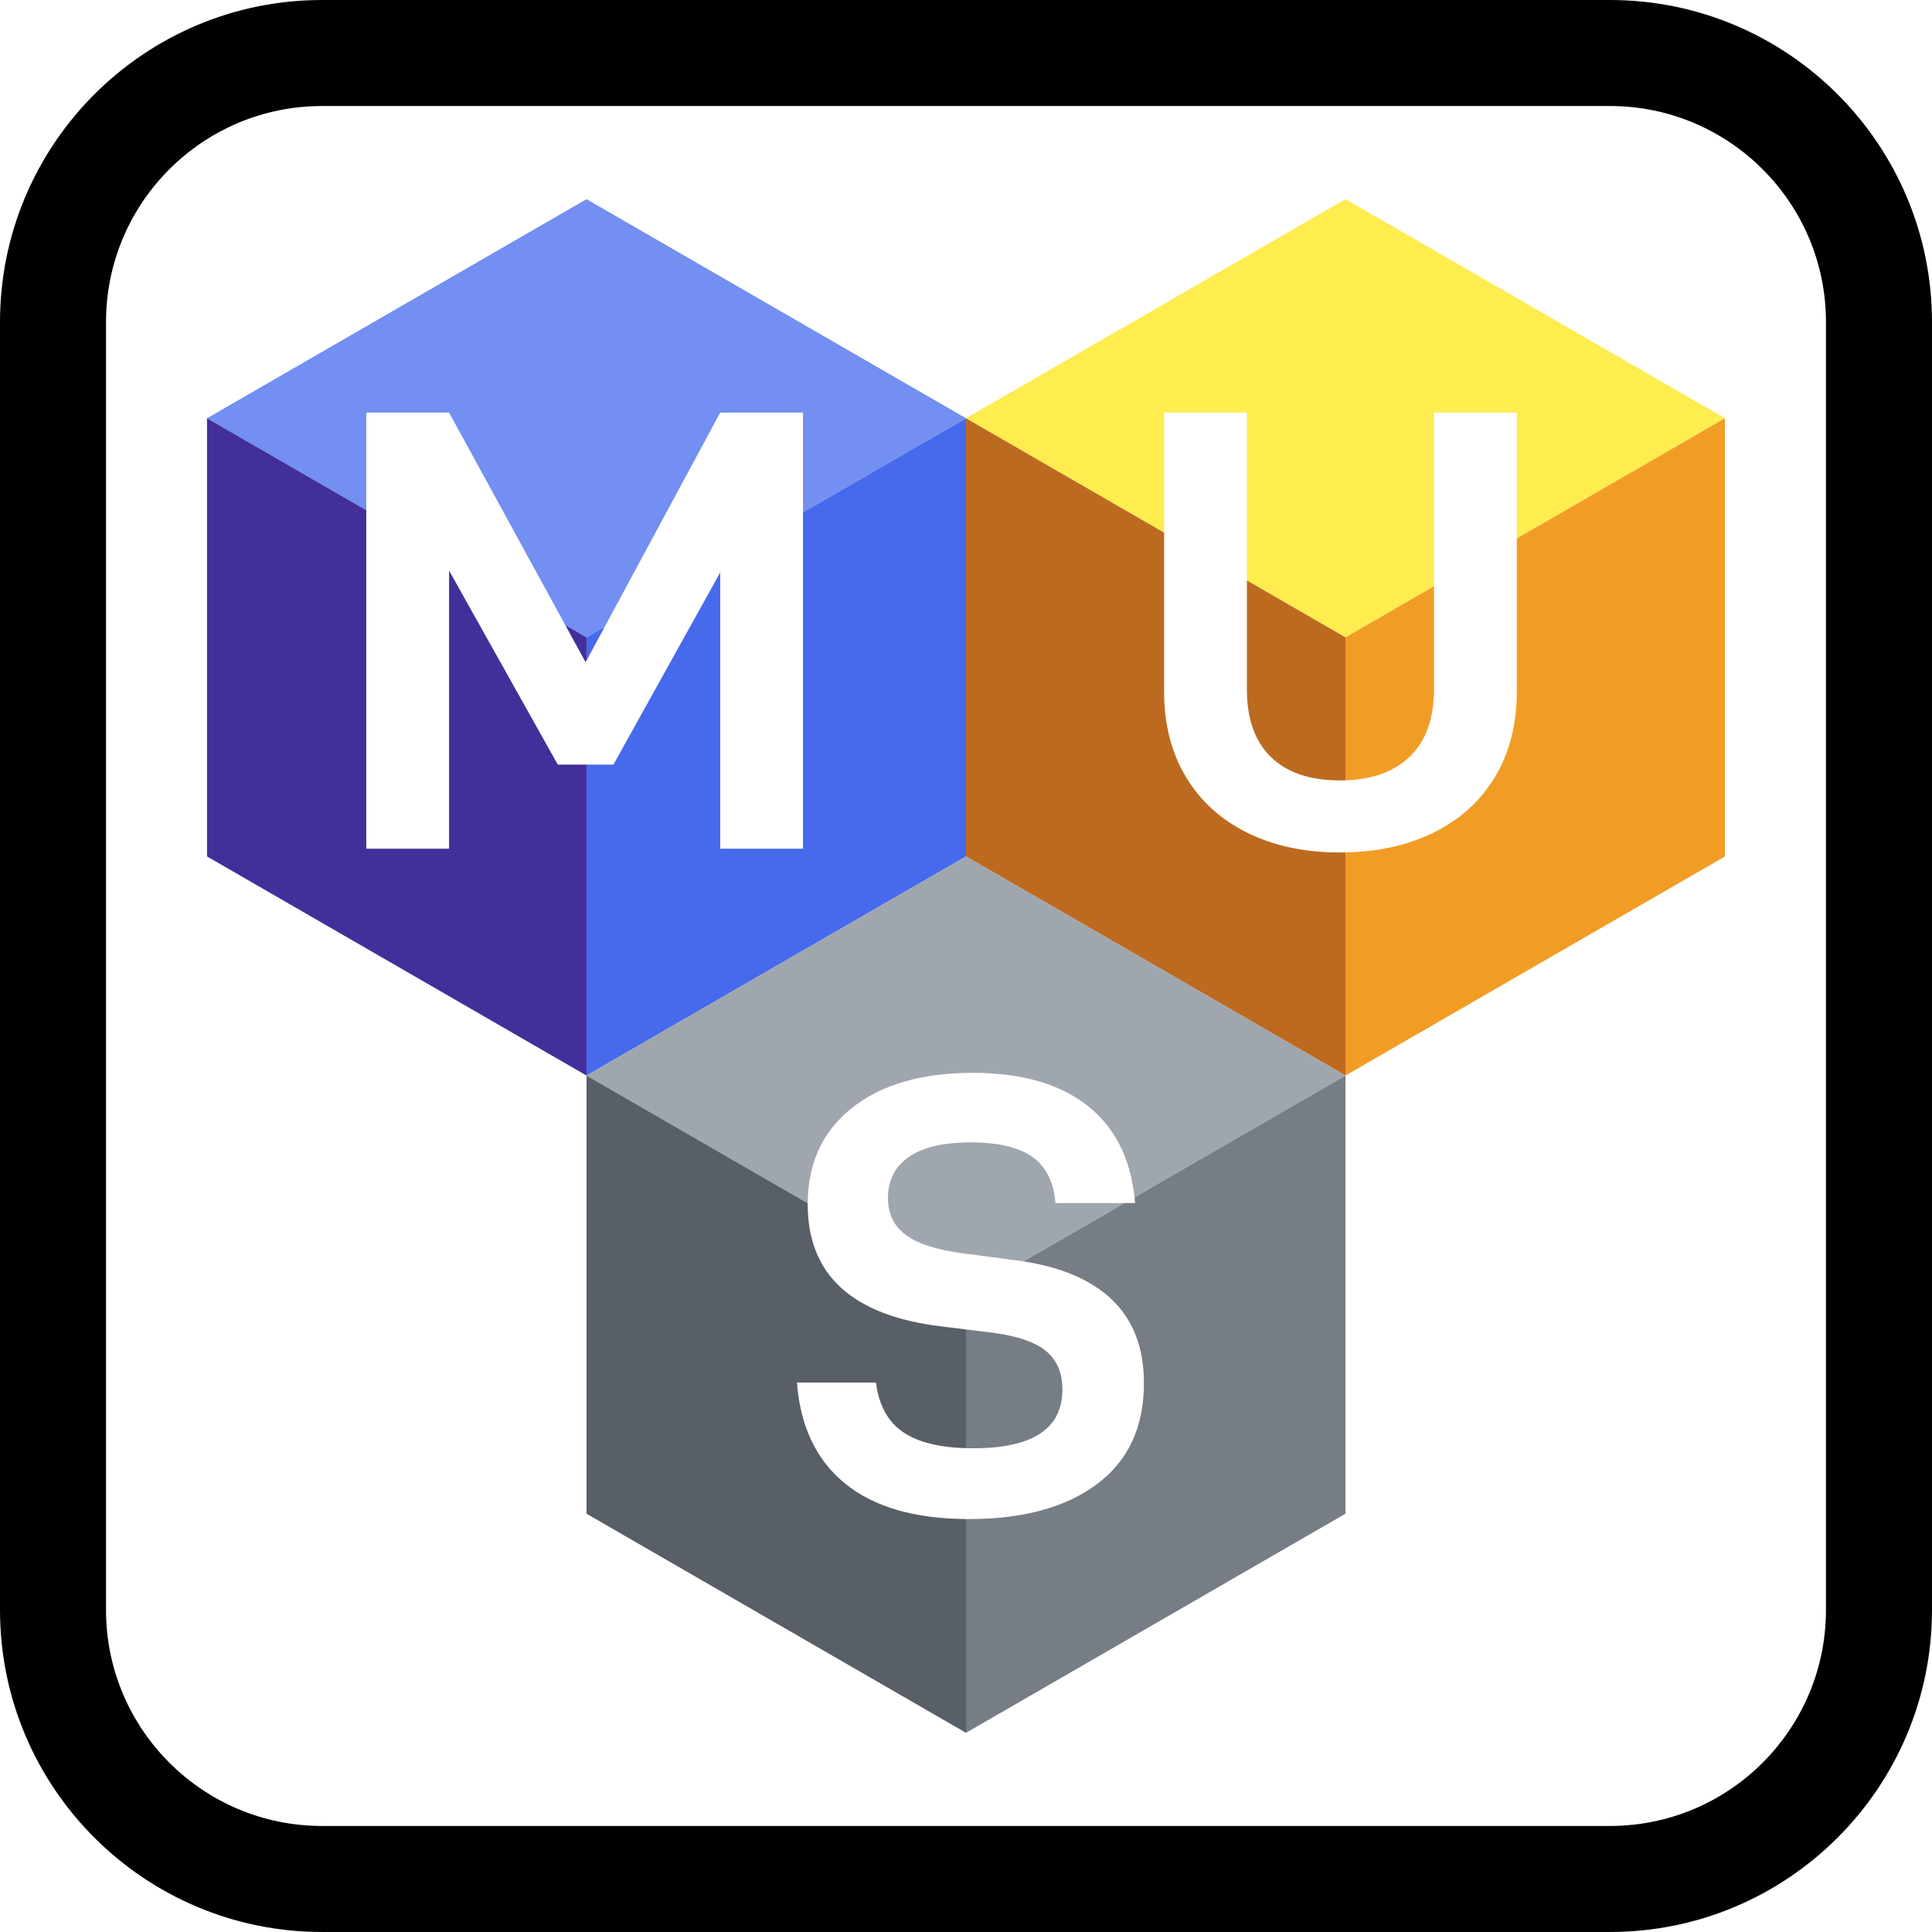
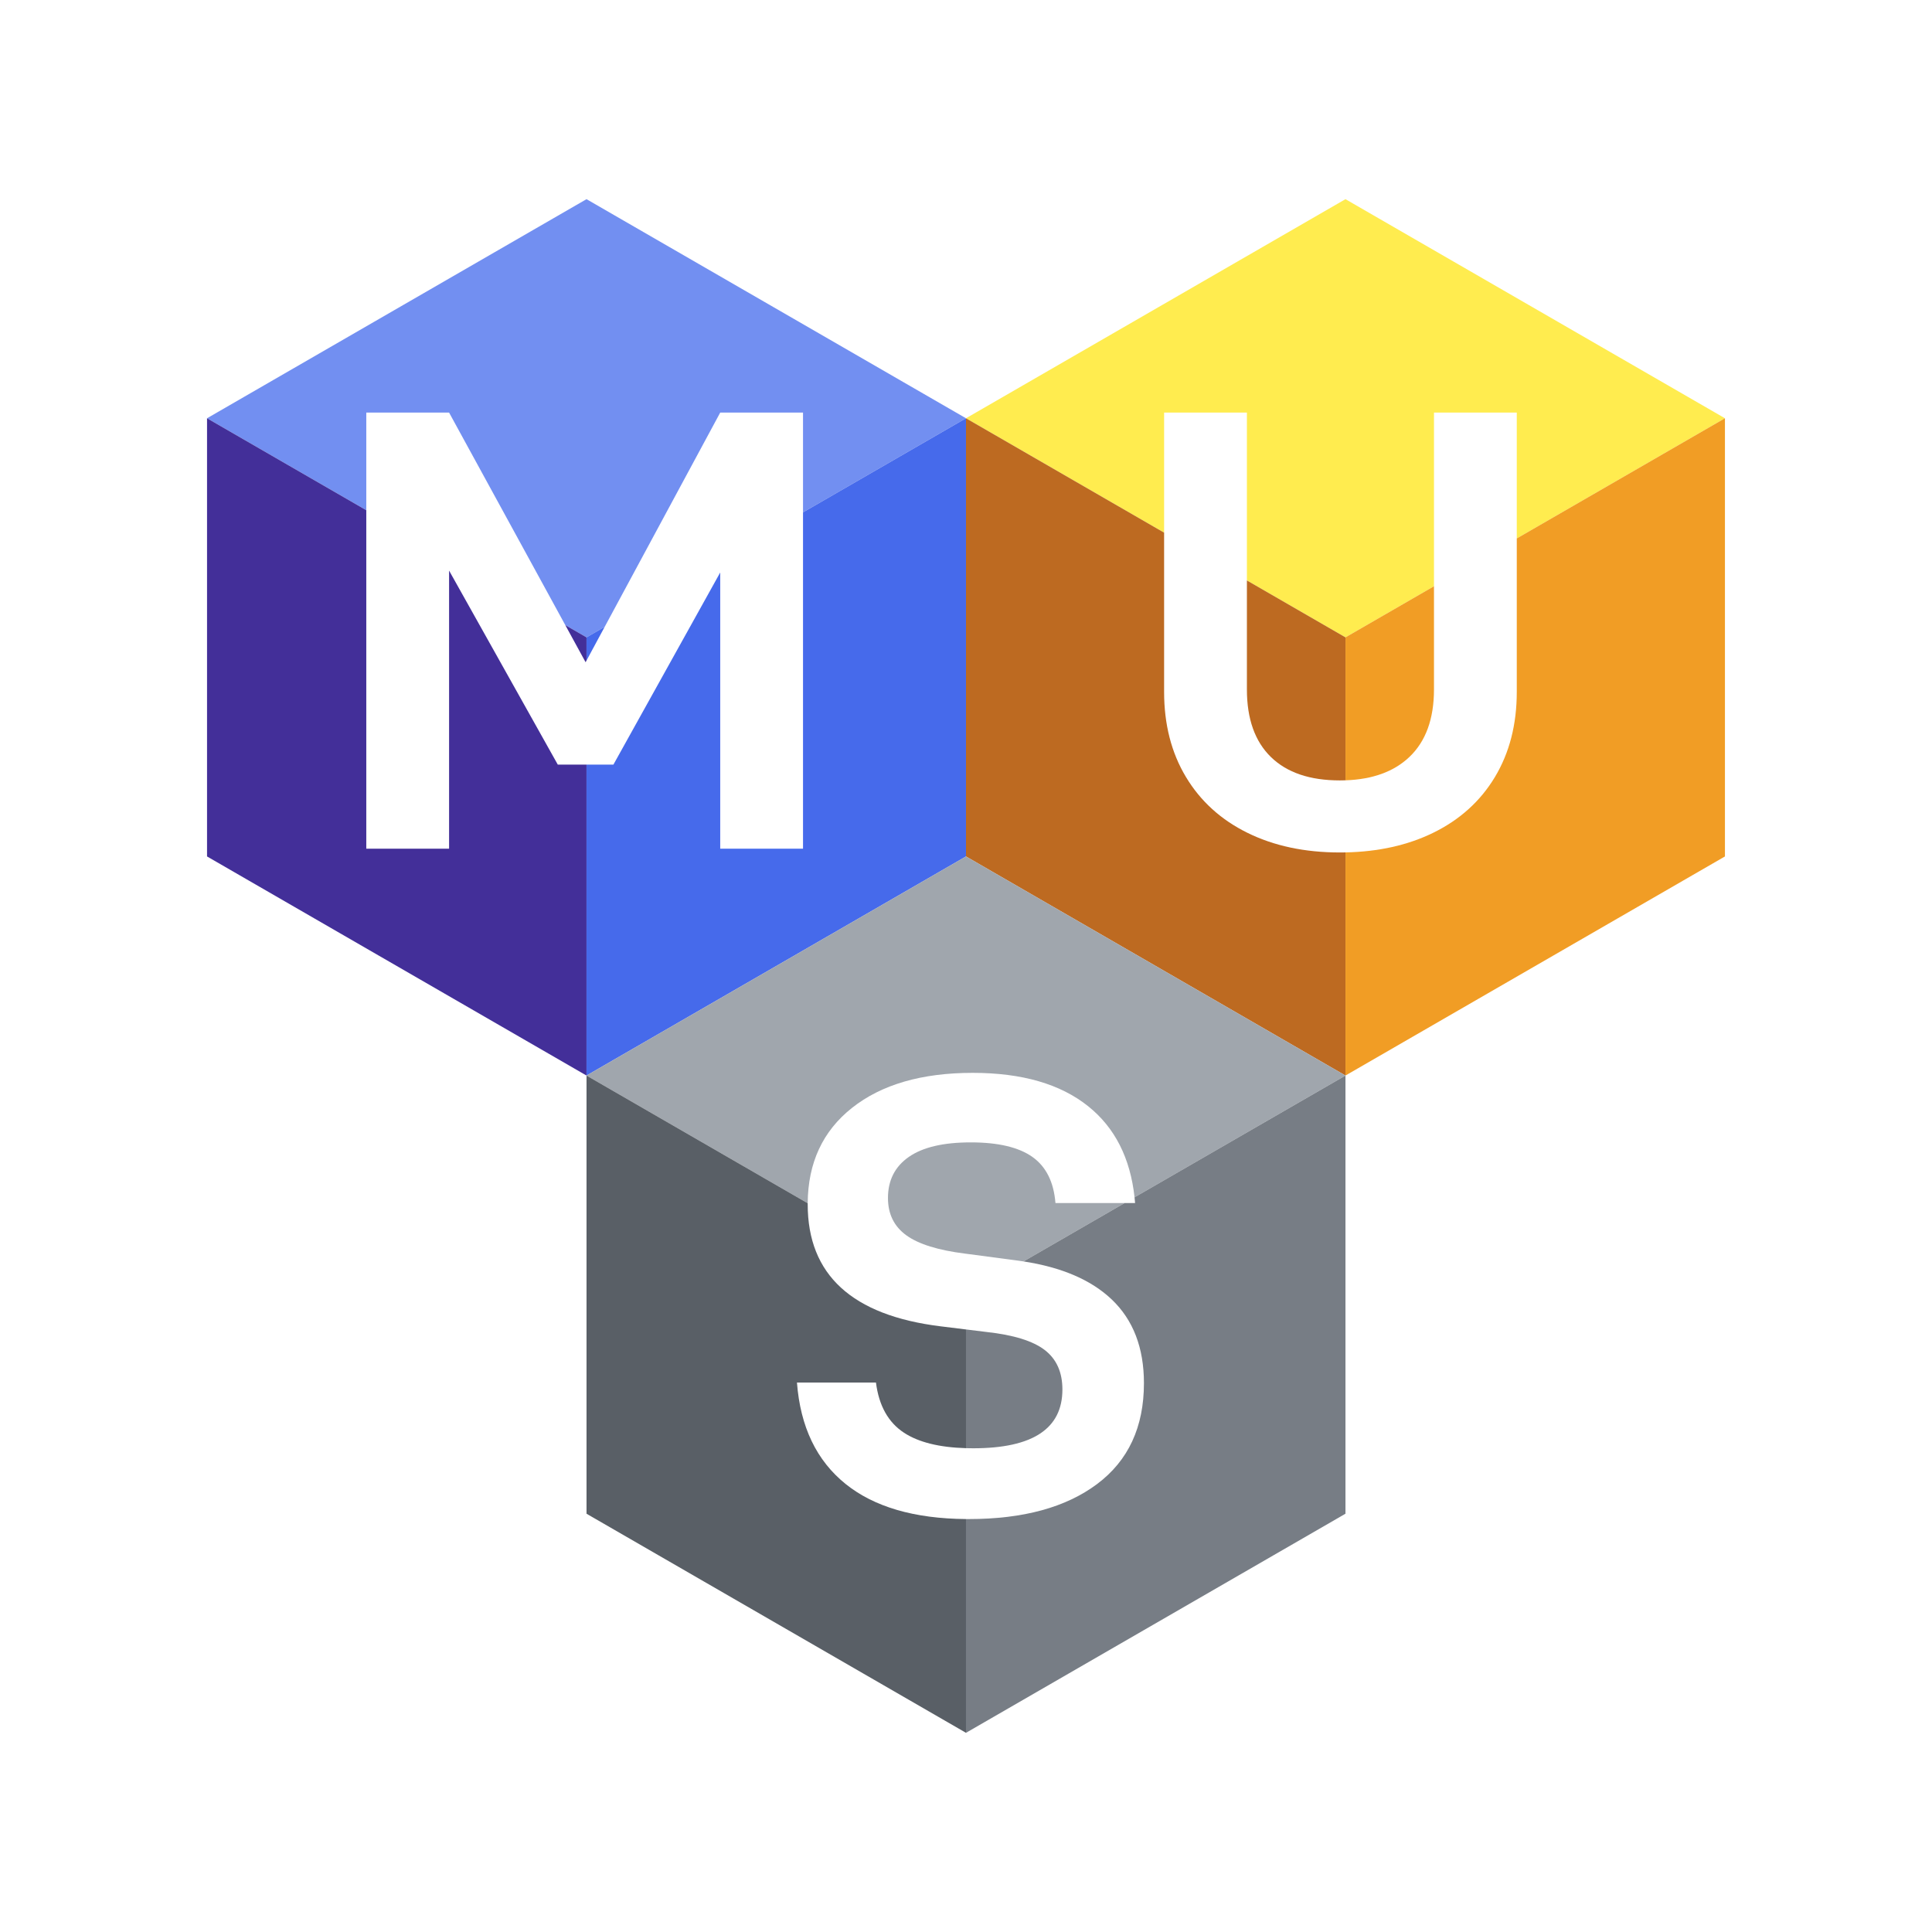
<svg xmlns="http://www.w3.org/2000/svg" xmlns:ns1="https://www.affinity.studio/" width="100%" height="100%" viewBox="0 0 1063 1063" version="1.1" xml:space="preserve" style="fill-rule:evenodd;clip-rule:evenodd;stroke-linejoin:round;stroke-miterlimit:2;">
  <rect id="Plan-de-travail1" ns1:id="Plan de travail1" x="0" y="0" width="1062.992" height="1062.992" style="fill:none;" />
-   <clipPath id="_clip1">
-     <rect x="0" y="0" width="1062.992" height="1062.992" />
-   </clipPath>
-   <g clip-path="url(#_clip1)">
+   <g>
    <g>
-       <g>
-         <path d="M113.913,230.132l208.791,-120.546l208.791,120.546l-89.671,51.772l0,-54.9l-45.554,0l-63.582,117.91l-9.984,5.764l-11.671,-6.738l-63.945,-116.936l-45.554,0l0,53.717l-87.621,-50.588Z" style="fill:#728ff1;" />
-         <path d="M322.705,350.677l-11.671,-6.738l11.168,20.422l0.503,-0.934l0,-12.751Z" style="fill:#432f99;" />
-         <path d="M113.913,230.132l0,241.092l208.791,120.546l0,-171.073l-15.804,0l-59.812,-106.757l0,153.007l-45.554,0l0,-186.226l-87.621,-50.588Z" style="fill:#432f99;" />
-         <path d="M332.689,344.913l-9.984,5.764l0,12.751l9.984,-18.515Z" style="fill:#466aeb;" />
-         <path d="M322.705,591.769l208.791,-120.546l0,-241.092l-89.671,51.772l0,185.042l-45.554,0l0,-151.963l-58.768,105.714l-14.797,0l0,171.073Z" style="fill:#466aeb;" />
-       </g>
-       <g>
-         <path d="M531.496,230.132l208.791,-120.546l208.791,120.546l-114.538,66.128l0,-69.257l-45.554,0l0,95.558l-48.699,28.117l-54.232,-31.311l0,-92.363l-45.554,0l0,66.062l-109.005,-62.934Z" style="fill:#ffec4f;" />
-         <path d="M531.496,230.132l0,241.092l208.791,120.546l0,-122.768c-1.031,0.021 -2.069,0.031 -3.114,0.031c-19.242,0 -36.165,-3.593 -50.77,-10.78c-14.605,-7.187 -25.907,-17.445 -33.905,-30.775c-7.998,-13.33 -11.997,-28.921 -11.997,-46.771l0,-87.64l-109.005,-62.934Z" style="fill:#bd6a21;" />
-         <path d="M740.287,350.677l-54.232,-31.311l0,59.948c0,16.228 4.405,28.631 13.214,37.208c8.809,8.578 21.444,12.866 37.904,12.866c1.053,0 2.091,-0.018 3.114,-0.053l0,-78.659Z" style="fill:#bd6a21;" />
-         <path d="M740.287,591.769l208.791,-120.546l0,-241.092l-114.538,66.128l0,84.445c0,17.851 -3.999,33.441 -11.997,46.771c-7.998,13.33 -19.358,23.589 -34.079,30.775c-13.931,6.801 -29.99,10.384 -48.178,10.749l0,122.768Z" style="fill:#f19d25;" />
-         <path d="M788.987,322.561l-48.699,28.117l0,78.659c14.962,-0.514 26.675,-4.785 35.137,-12.814c9.041,-8.578 13.562,-20.98 13.562,-37.208l0,-56.754Z" style="fill:#f19d25;" />
-       </g>
-       <g>
-         <path d="M618.769,661.928l-55.626,32.116c-1.083,-0.167 -2.18,-0.324 -3.289,-0.471l-28.863,-3.825c-14.837,-1.855 -25.617,-5.216 -32.34,-10.085c-6.723,-4.868 -10.085,-11.707 -10.085,-20.517c0,-9.737 3.825,-17.271 11.475,-22.603c7.65,-5.332 19.01,-7.998 34.079,-7.998c15.069,0 26.37,2.666 33.905,7.998c7.534,5.332 11.765,13.794 12.693,25.385l38.051,0Z" style="fill:#a0a6ad;" />
-         <path d="M322.705,591.769l208.791,-120.546l208.791,120.546l-116.051,67.002c-2.358,-21.642 -10.837,-38.325 -25.435,-50.048c-15.301,-12.287 -36.513,-18.43 -63.637,-18.43c-28.051,0 -50.191,6.433 -66.419,19.3c-16.086,12.754 -24.199,30.234 -24.34,52.441l-121.701,-70.264Z" style="fill:#a0a6ad;" />
-         <path d="M322.705,591.769l0,241.092l208.791,120.546l0,-117.614c-28.446,-0.229 -50.522,-6.66 -66.228,-19.293c-15.996,-12.866 -24.922,-31.471 -26.776,-55.813l43.468,0c1.623,12.751 6.781,21.966 15.475,27.646c7.982,5.215 19.336,8.036 34.062,8.463l0,-65.323l-14.067,-1.734c-48.684,-6.028 -73.026,-28.399 -73.026,-67.114c0,-0.197 0.001,-0.394 0.002,-0.59l-121.701,-70.264Z" style="fill:#595f66;" />
-         <path d="M531.496,796.795l0,-65.323l11.319,1.395c14.837,1.623 25.501,4.926 31.992,9.911c6.491,4.984 9.737,12.229 9.737,21.734c0,21.56 -16.344,32.34 -49.032,32.34c-1.365,0 -2.704,-0.019 -4.016,-0.057Z" style="fill:#777d85;" />
-         <path d="M531.496,953.406l208.791,-120.546l0,-241.092l-116.051,67.002c0.113,1.041 0.213,2.093 0.298,3.157l-5.765,0l-55.626,32.116c21.104,3.249 37.278,10.221 48.524,20.915c11.823,11.244 17.735,26.602 17.735,46.076c0,24.11 -8.578,42.598 -25.733,55.465c-17.155,12.866 -40.686,19.3 -70.592,19.3c-0.529,0 -1.057,-0.002 -1.582,-0.006l0,117.614Z" style="fill:#777d85;" />
-       </g>
-       <path d="M885.827,0c97.78,0 177.165,79.385 177.165,177.165l0,708.661c0,97.78 -79.385,177.165 -177.165,177.165l-708.661,0c-97.78,0 -177.165,-79.385 -177.165,-177.165l0,-708.661c0,-97.78 79.385,-177.165 177.165,-177.165l708.661,0Zm0,58.333l-708.661,0c-65.585,0 -118.832,53.247 -118.832,118.832l0,708.661c0,65.585 53.247,118.832 118.832,118.832l708.661,0c65.585,0 118.832,-53.247 118.832,-118.832l0,-708.661c0,-65.585 -53.247,-118.832 -118.832,-118.832Z" />
+       <path d="M113.913,230.132l208.791,-120.546l208.791,120.546l-89.671,51.772l0,-54.9l-45.554,0l-63.582,117.91l-9.984,5.764l-11.671,-6.738l-63.945,-116.936l-45.554,0l0,53.717l-87.621,-50.588Z" style="fill:#728ff1;" />
+       <path d="M322.705,350.677l-11.671,-6.738l11.168,20.422l0.503,-0.934l0,-12.751Z" style="fill:#432f99;" />
+       <path d="M113.913,230.132l0,241.092l208.791,120.546l0,-171.073l-15.804,0l-59.812,-106.757l0,153.007l-45.554,0l0,-186.226l-87.621,-50.588Z" style="fill:#432f99;" />
+       <path d="M332.689,344.913l-9.984,5.764l0,12.751l9.984,-18.515Z" style="fill:#466aeb;" />
+       <path d="M322.705,591.769l208.791,-120.546l0,-241.092l-89.671,51.772l0,185.042l-45.554,0l0,-151.963l-58.768,105.714l-14.797,0l0,171.073Z" style="fill:#466aeb;" />
+     </g>
+     <g>
+       <path d="M531.496,230.132l208.791,-120.546l208.791,120.546l-114.538,66.128l0,-69.257l-45.554,0l0,95.558l-48.699,28.117l-54.232,-31.311l0,-92.363l-45.554,0l0,66.062l-109.005,-62.934Z" style="fill:#ffec4f;" />
+       <path d="M531.496,230.132l0,241.092l208.791,120.546l0,-122.768c-1.031,0.021 -2.069,0.031 -3.114,0.031c-19.242,0 -36.165,-3.593 -50.77,-10.78c-14.605,-7.187 -25.907,-17.445 -33.905,-30.775c-7.998,-13.33 -11.997,-28.921 -11.997,-46.771l0,-87.64l-109.005,-62.934Z" style="fill:#bd6a21;" />
+       <path d="M740.287,350.677l-54.232,-31.311l0,59.948c0,16.228 4.405,28.631 13.214,37.208c8.809,8.578 21.444,12.866 37.904,12.866c1.053,0 2.091,-0.018 3.114,-0.053l0,-78.659Z" style="fill:#bd6a21;" />
+       <path d="M740.287,591.769l208.791,-120.546l0,-241.092l-114.538,66.128l0,84.445c0,17.851 -3.999,33.441 -11.997,46.771c-7.998,13.33 -19.358,23.589 -34.079,30.775c-13.931,6.801 -29.99,10.384 -48.178,10.749l0,122.768Z" style="fill:#f19d25;" />
+       <path d="M788.987,322.561l-48.699,28.117l0,78.659c14.962,-0.514 26.675,-4.785 35.137,-12.814c9.041,-8.578 13.562,-20.98 13.562,-37.208l0,-56.754Z" style="fill:#f19d25;" />
+     </g>
+     <g>
+       <path d="M618.769,661.928l-55.626,32.116c-1.083,-0.167 -2.18,-0.324 -3.289,-0.471l-28.863,-3.825c-14.837,-1.855 -25.617,-5.216 -32.34,-10.085c-6.723,-4.868 -10.085,-11.707 -10.085,-20.517c0,-9.737 3.825,-17.271 11.475,-22.603c7.65,-5.332 19.01,-7.998 34.079,-7.998c15.069,0 26.37,2.666 33.905,7.998c7.534,5.332 11.765,13.794 12.693,25.385l38.051,0Z" style="fill:#a0a6ad;" />
+       <path d="M322.705,591.769l208.791,-120.546l208.791,120.546l-116.051,67.002c-2.358,-21.642 -10.837,-38.325 -25.435,-50.048c-15.301,-12.287 -36.513,-18.43 -63.637,-18.43c-28.051,0 -50.191,6.433 -66.419,19.3c-16.086,12.754 -24.199,30.234 -24.34,52.441l-121.701,-70.264Z" style="fill:#a0a6ad;" />
+       <path d="M322.705,591.769l0,241.092l208.791,120.546l0,-117.614c-28.446,-0.229 -50.522,-6.66 -66.228,-19.293c-15.996,-12.866 -24.922,-31.471 -26.776,-55.813l43.468,0c1.623,12.751 6.781,21.966 15.475,27.646c7.982,5.215 19.336,8.036 34.062,8.463l0,-65.323l-14.067,-1.734c-48.684,-6.028 -73.026,-28.399 -73.026,-67.114c0,-0.197 0.001,-0.394 0.002,-0.59l-121.701,-70.264Z" style="fill:#595f66;" />
+       <path d="M531.496,796.795l0,-65.323l11.319,1.395c14.837,1.623 25.501,4.926 31.992,9.911c6.491,4.984 9.737,12.229 9.737,21.734c0,21.56 -16.344,32.34 -49.032,32.34c-1.365,0 -2.704,-0.019 -4.016,-0.057Z" style="fill:#777d85;" />
+       <path d="M531.496,953.406l208.791,-120.546l0,-241.092l-116.051,67.002c0.113,1.041 0.213,2.093 0.298,3.157l-5.765,0l-55.626,32.116c21.104,3.249 37.278,10.221 48.524,20.915c11.823,11.244 17.735,26.602 17.735,46.076c0,24.11 -8.578,42.598 -25.733,55.465c-17.155,12.866 -40.686,19.3 -70.592,19.3c-0.529,0 -1.057,-0.002 -1.582,-0.006l0,117.614Z" style="fill:#777d85;" />
    </g>
  </g>
</svg>
